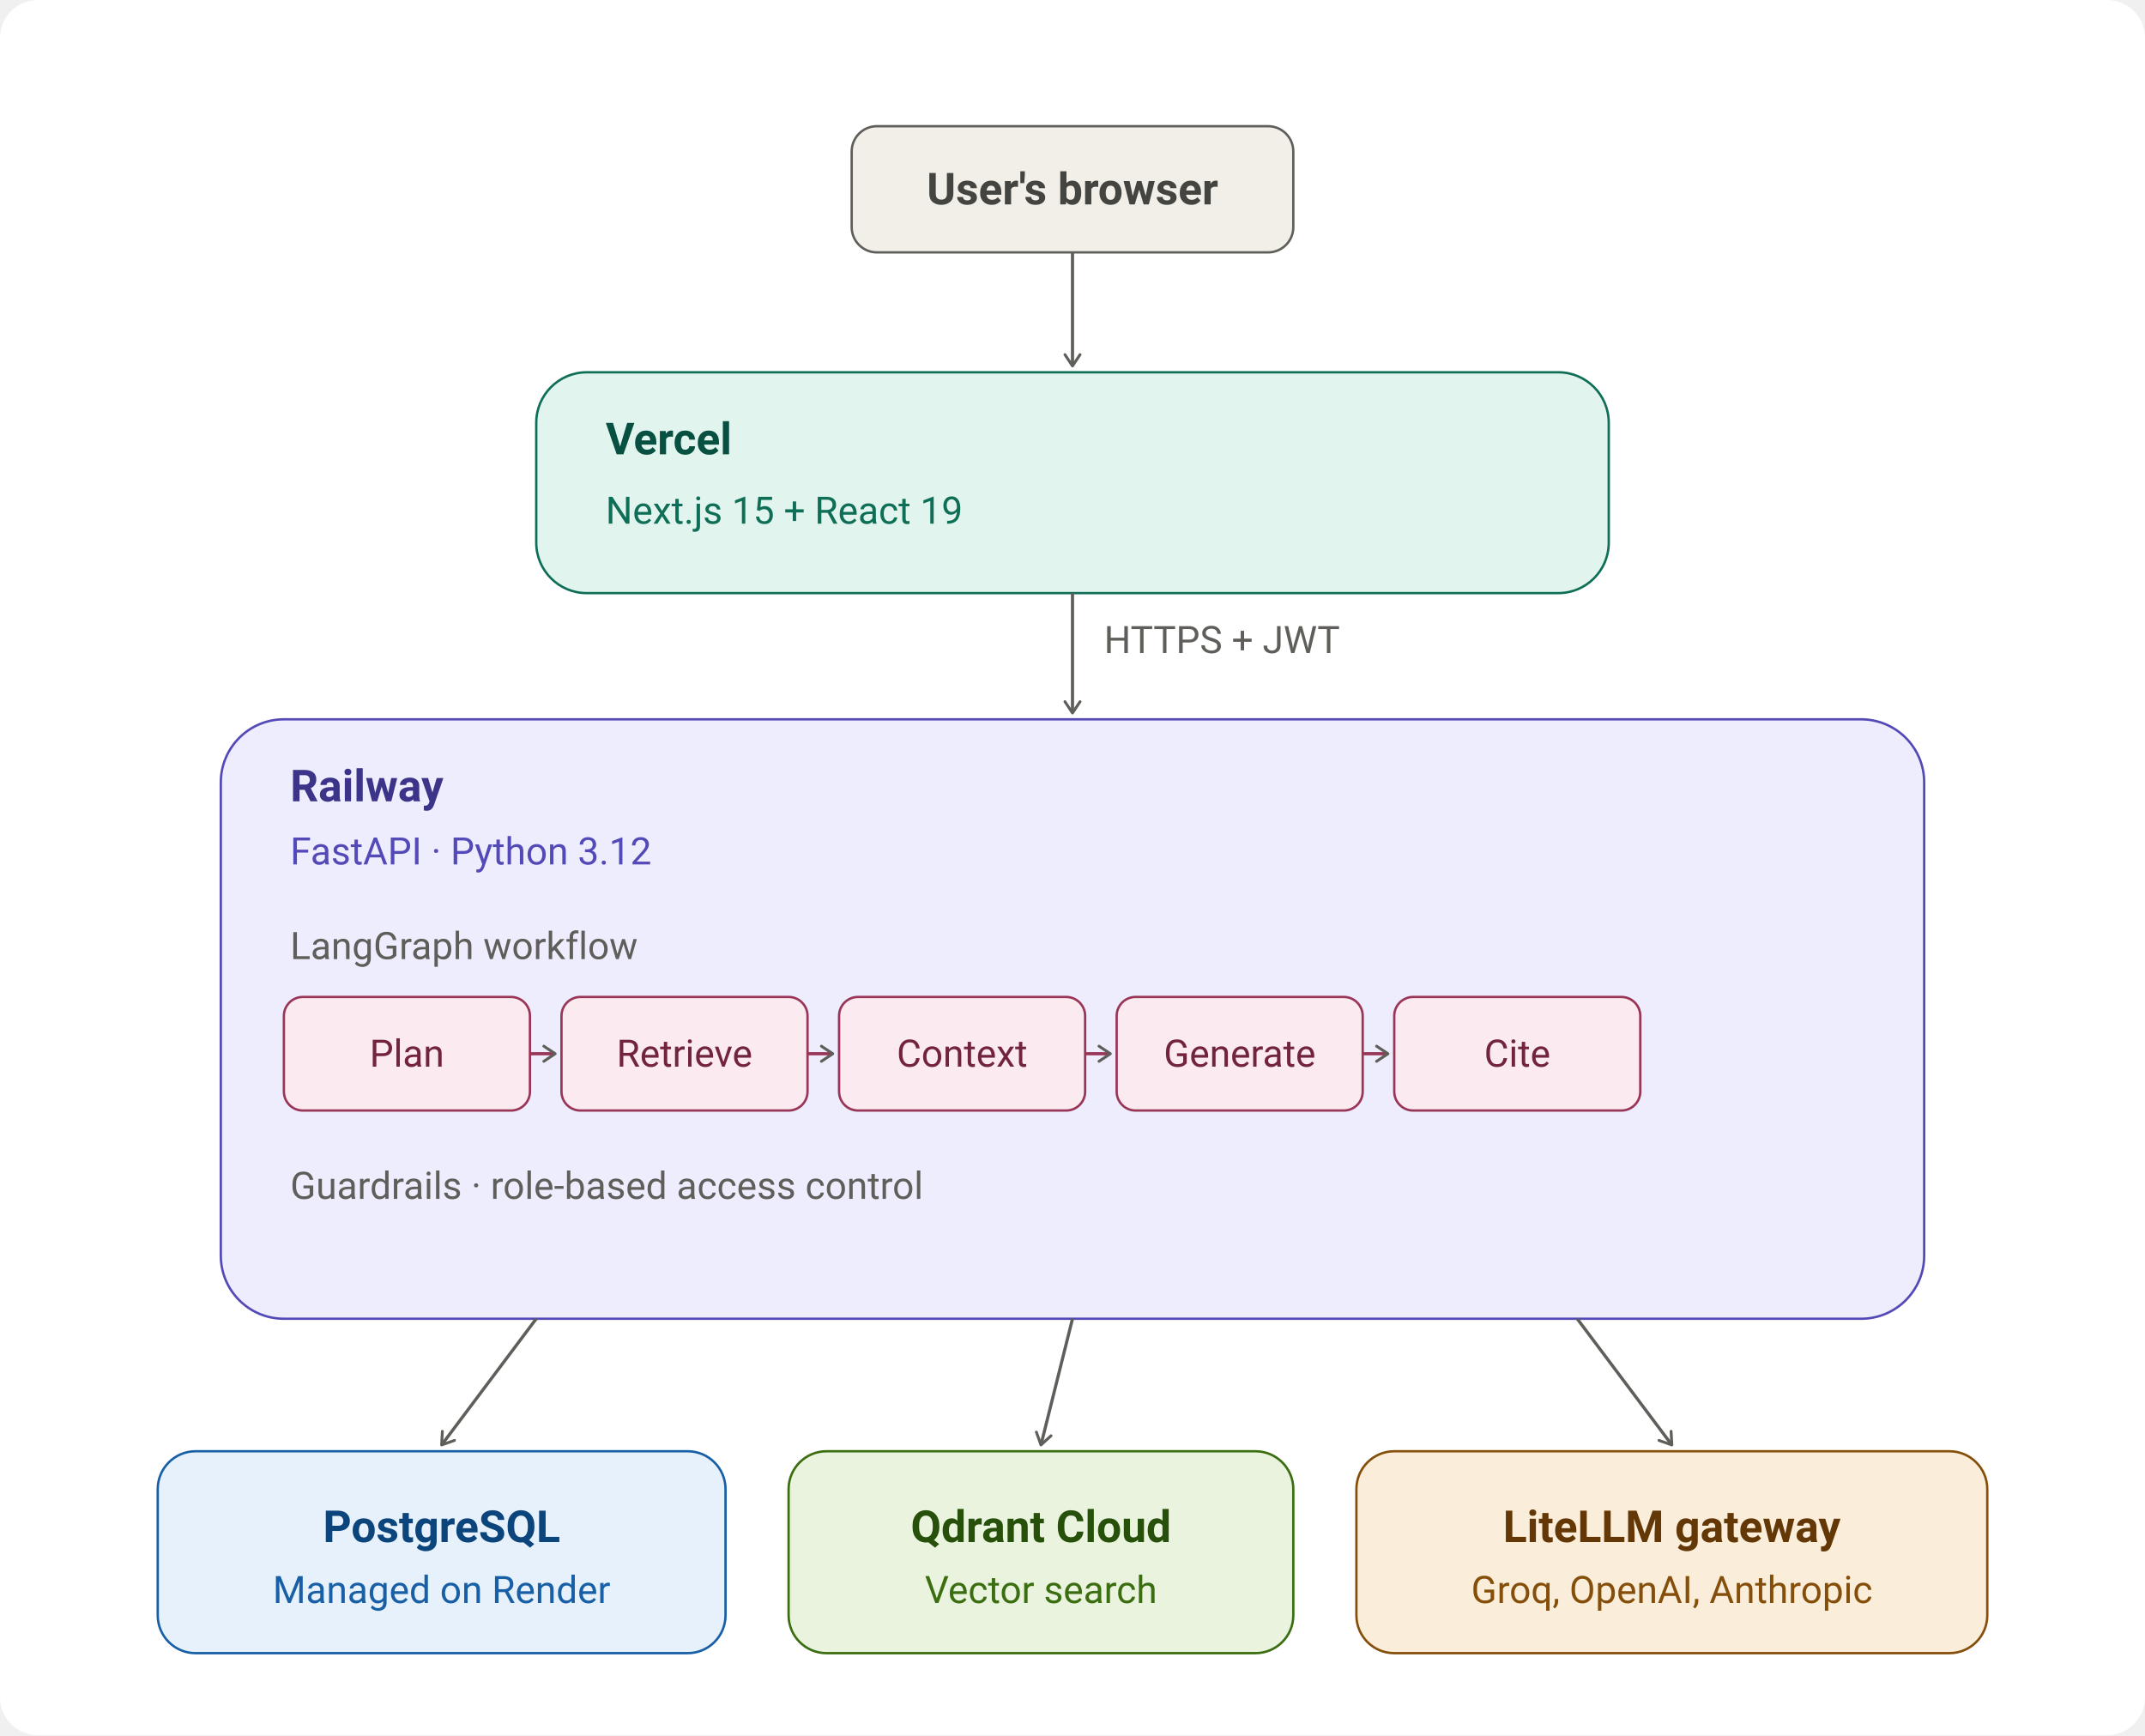
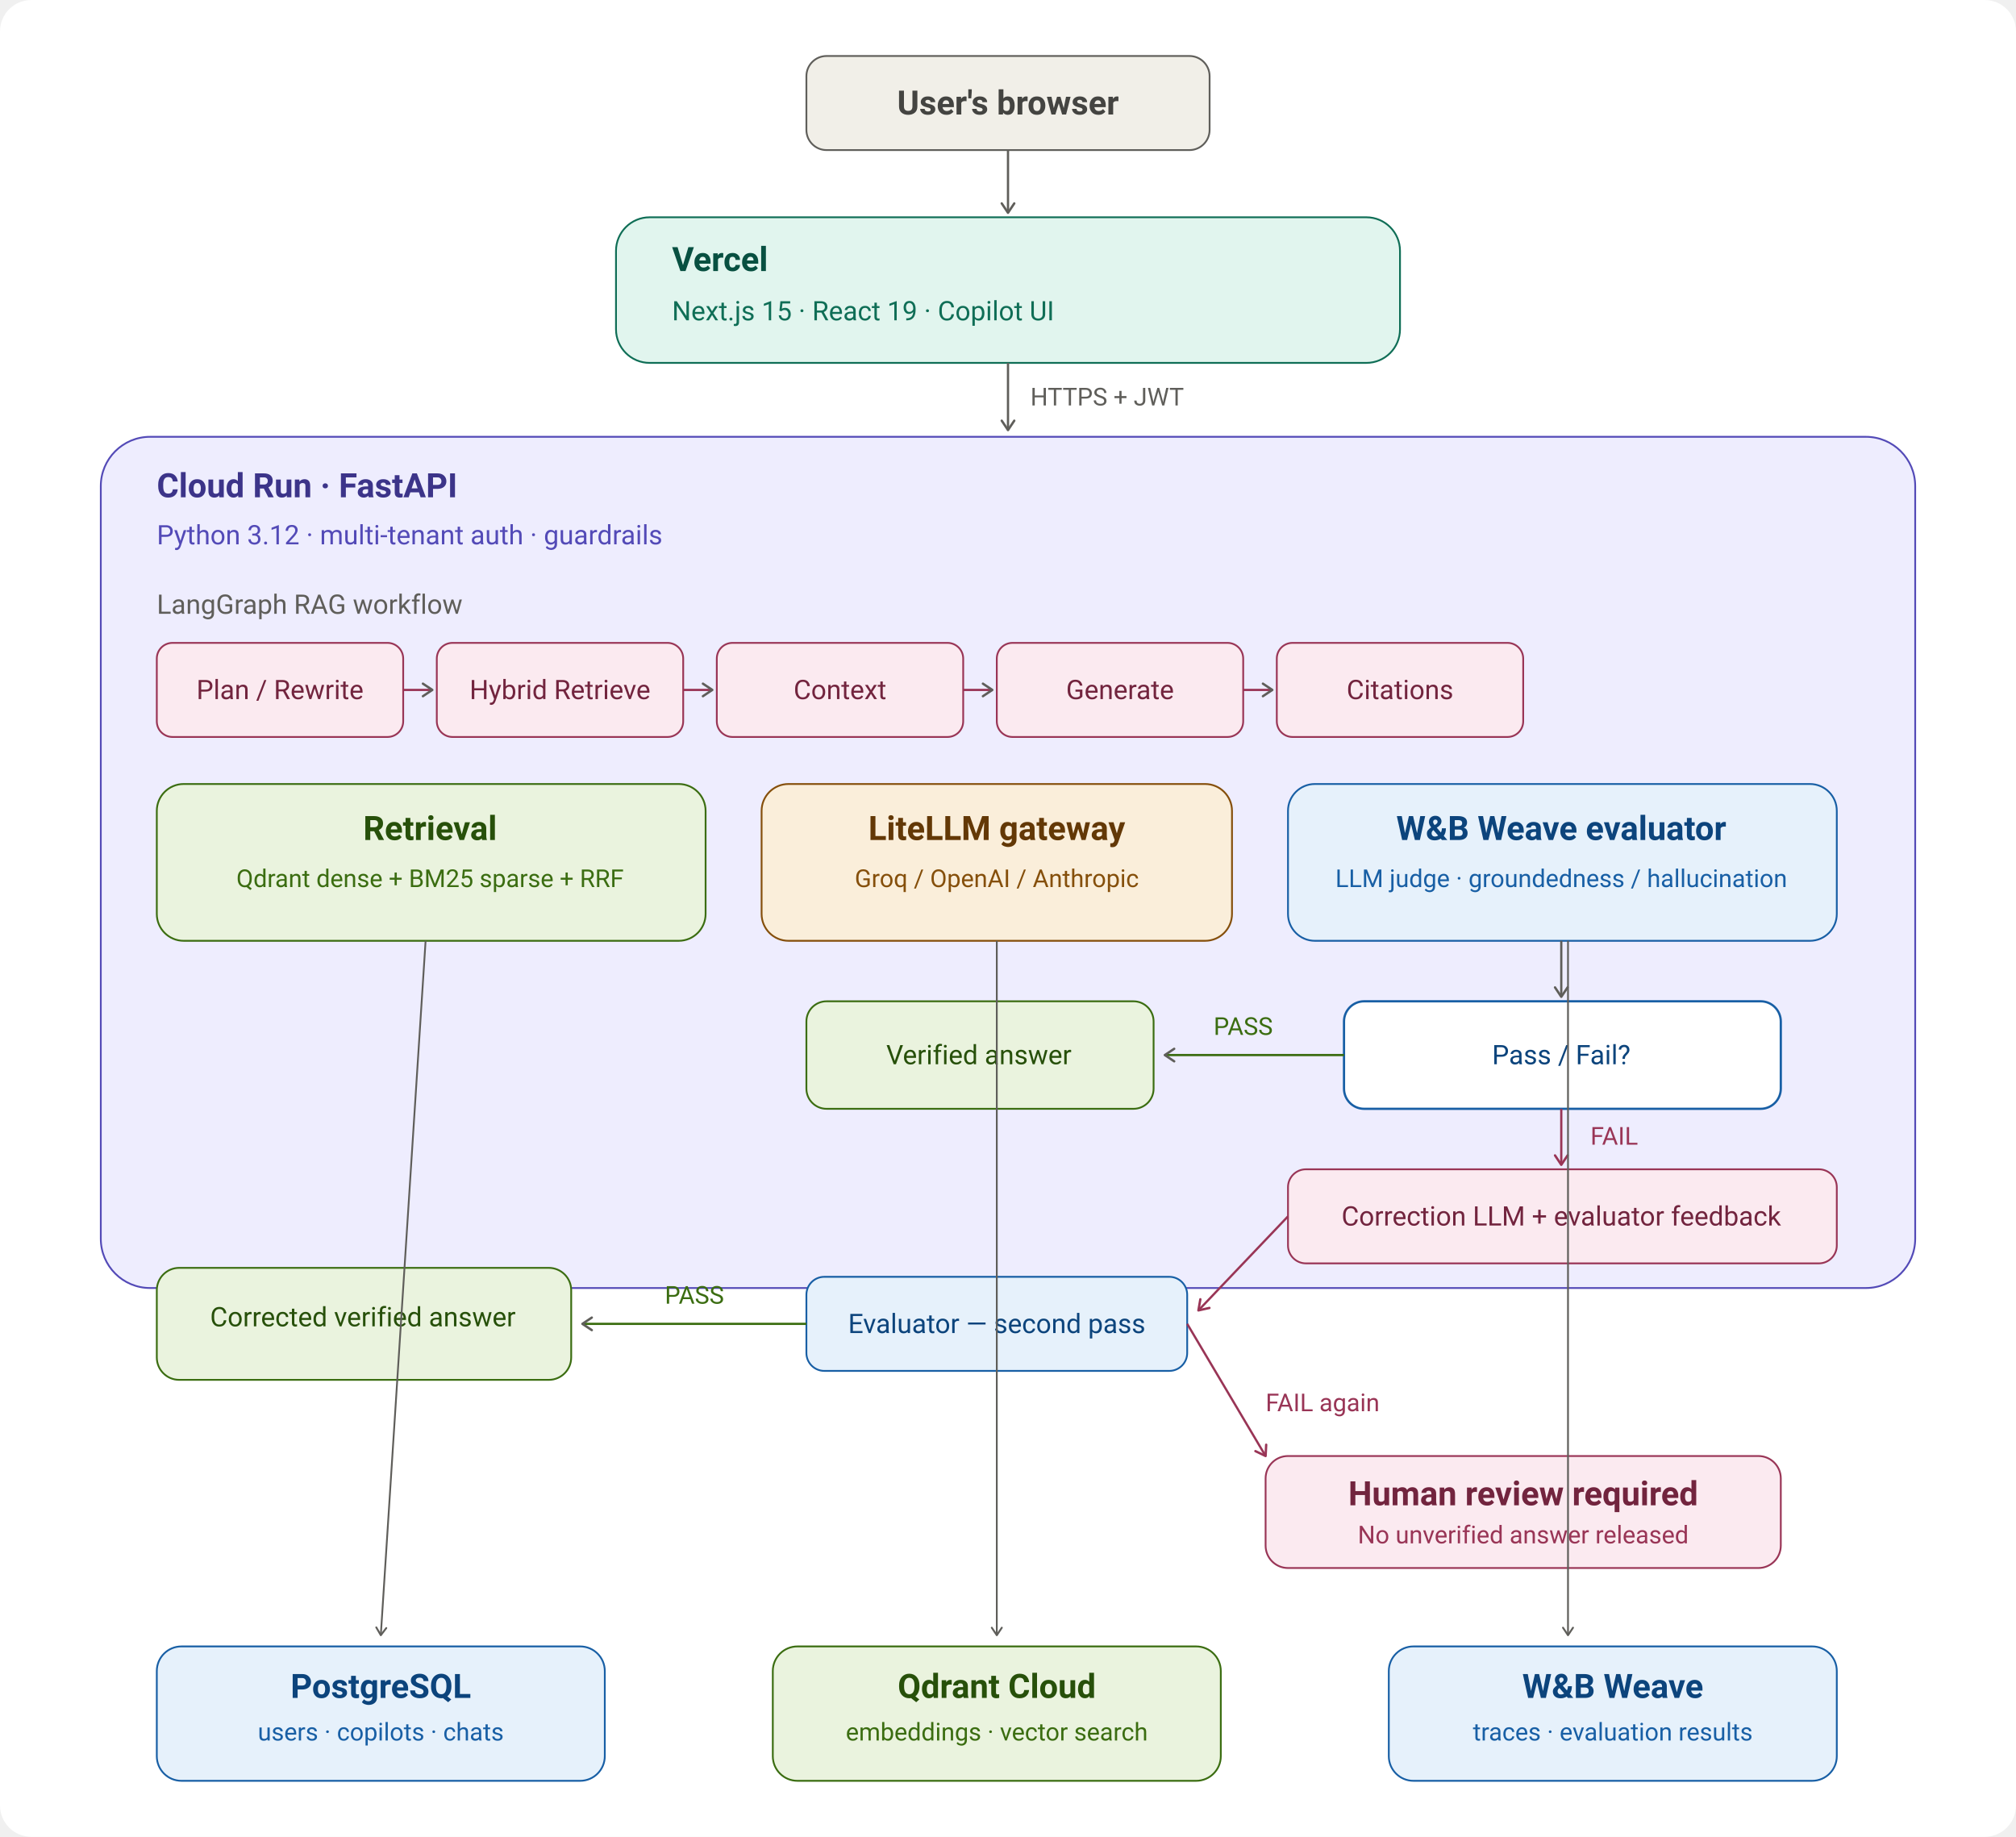
- <svg xmlns="http://www.w3.org/2000/svg" width="100%" viewBox="0 0 680 550" role="img">
+ <svg xmlns="http://www.w3.org/2000/svg" width="100%" viewBox="0 0 900 820" role="img" aria-labelledby="title desc">
  <defs>
-     <marker id="arrow" viewBox="0 0 10 10" refX="8" refY="5" markerWidth="6" markerHeight="6" orient="auto-start-reverse">
+     <marker id="arrow" viewBox="0 0 10 10" refX="8" refY="5" markerWidth="7" markerHeight="7" orient="auto-start-reverse">
      <path d="M2 1L8 5L2 9" fill="none" stroke="#5f5e5a" stroke-width="1.5" stroke-linecap="round" stroke-linejoin="round" />
+     </marker>
+     <marker id="arrowFail" viewBox="0 0 10 10" refX="8" refY="5" markerWidth="7" markerHeight="7" orient="auto">
+       <path d="M2 1L8 5L2 9" fill="none" stroke="#993556" stroke-width="1.5" stroke-linecap="round" stroke-linejoin="round" />
    </marker>
  </defs>
  <style>
-   text { font-family: -apple-system, BlinkMacSystemFont, "Segoe UI", Roboto, Helvetica, Arial, sans-serif; }
-   .th { font-size: 14px; font-weight: 600; }
-   .ts { font-size: 12px; font-weight: 400; }
-   rect.box { fill: #ffffff; }
-   @media (prefers-color-scheme: dark) {
-     svg { background: transparent; }
-   }
+  text { font-family:-apple-system,BlinkMacSystemFont,"Segoe UI",Roboto,Helvetica,Arial,sans-serif; }
+  .th { font-size:15px; font-weight:600; }
+  .ts { font-size:12px; font-weight:400; }
+  .small { font-size:11px; font-weight:400; }
</style>
-   <rect width="680" height="550" fill="#ffffff" rx="12" />
-   <rect x="270" y="40" width="140" height="40" rx="8" fill="#F1EFE8" stroke="#5F5E5A" stroke-width="0.75" />
-   <text class="th" x="340" y="60" text-anchor="middle" dominant-baseline="central" fill="#444441">User's browser</text>
-   <line x1="340" y1="80" x2="340" y2="116" stroke="#5F5E5A" stroke-width="1" marker-end="url(#arrow)" />
-   <rect x="170" y="118" width="340" height="70" rx="16" fill="#E1F5EE" stroke="#0F6E56" stroke-width="0.75" />
-   <text class="th" x="192" y="144" fill="#085041">Vercel</text>
-   <text class="ts" x="192" y="166" fill="#0F6E56">Next.js 15 + React 19</text>
-   <line x1="340" y1="188" x2="340" y2="226" stroke="#5F5E5A" stroke-width="1" marker-end="url(#arrow)" />
-   <text class="ts" x="350" y="207" fill="#5F5E5A">HTTPS + JWT</text>
-   <rect x="70" y="228" width="540" height="190" rx="20" fill="#EEEDFE" stroke="#534AB7" stroke-width="0.75" />
-   <text class="th" x="92" y="254" fill="#3C3489">Railway</text>
-   <text class="ts" x="92" y="274" fill="#534AB7">FastAPI · Python 3.12</text>
-   <text class="ts" x="92" y="304" fill="#5F5E5A">LangGraph workflow</text>
-   <rect x="90" y="316" width="78" height="36" rx="6" fill="#FBEAF0" stroke="#993556" stroke-width="0.75" />
-   <text class="ts" x="129" y="334" text-anchor="middle" dominant-baseline="central" fill="#72243E">Plan</text>
-   <line x1="168" y1="334" x2="176" y2="334" stroke="#993556" stroke-width="1" marker-end="url(#arrow)" />
-   <rect x="178" y="316" width="78" height="36" rx="6" fill="#FBEAF0" stroke="#993556" stroke-width="0.75" />
-   <text class="ts" x="217" y="334" text-anchor="middle" dominant-baseline="central" fill="#72243E">Retrieve</text>
-   <line x1="256" y1="334" x2="264" y2="334" stroke="#993556" stroke-width="1" marker-end="url(#arrow)" />
-   <rect x="266" y="316" width="78" height="36" rx="6" fill="#FBEAF0" stroke="#993556" stroke-width="0.75" />
-   <text class="ts" x="305" y="334" text-anchor="middle" dominant-baseline="central" fill="#72243E">Context</text>
-   <line x1="344" y1="334" x2="352" y2="334" stroke="#993556" stroke-width="1" marker-end="url(#arrow)" />
-   <rect x="354" y="316" width="78" height="36" rx="6" fill="#FBEAF0" stroke="#993556" stroke-width="0.75" />
-   <text class="ts" x="393" y="334" text-anchor="middle" dominant-baseline="central" fill="#72243E">Generate</text>
-   <line x1="432" y1="334" x2="440" y2="334" stroke="#993556" stroke-width="1" marker-end="url(#arrow)" />
-   <rect x="442" y="316" width="78" height="36" rx="6" fill="#FBEAF0" stroke="#993556" stroke-width="0.75" />
-   <text class="ts" x="481" y="334" text-anchor="middle" dominant-baseline="central" fill="#72243E">Cite</text>
-   <text class="ts" x="92" y="380" fill="#5F5E5A">Guardrails · role-based access control</text>
-   <line x1="170" y1="418" x2="140" y2="458" stroke="#5F5E5A" stroke-width="1" marker-end="url(#arrow)" />
-   <line x1="340" y1="418" x2="330" y2="458" stroke="#5F5E5A" stroke-width="1" marker-end="url(#arrow)" />
-   <line x1="500" y1="418" x2="530" y2="458" stroke="#5F5E5A" stroke-width="1" marker-end="url(#arrow)" />
-   <rect x="50" y="460" width="180" height="64" rx="12" fill="#E6F1FB" stroke="#185FA5" stroke-width="0.75" />
-   <text class="th" x="140" y="484" text-anchor="middle" dominant-baseline="central" fill="#0C447C">PostgreSQL</text>
-   <text class="ts" x="140" y="504" text-anchor="middle" dominant-baseline="central" fill="#185FA5">Managed on Render</text>
-   <rect x="250" y="460" width="160" height="64" rx="12" fill="#EAF3DE" stroke="#3B6D11" stroke-width="0.75" />
-   <text class="th" x="330" y="484" text-anchor="middle" dominant-baseline="central" fill="#27500A">Qdrant Cloud</text>
-   <text class="ts" x="330" y="504" text-anchor="middle" dominant-baseline="central" fill="#3B6D11">Vector search</text>
-   <rect x="430" y="460" width="200" height="64" rx="12" fill="#FAEEDA" stroke="#854F0B" stroke-width="0.75" />
-   <text class="th" x="530" y="484" text-anchor="middle" dominant-baseline="central" fill="#633806">LiteLLM gateway</text>
-   <text class="ts" x="530" y="504" text-anchor="middle" dominant-baseline="central" fill="#854F0B">Groq, OpenAI, Anthropic</text>
+   <rect width="900" height="820" fill="#ffffff" rx="14" />
+   <rect x="360" y="25" width="180" height="42" rx="9" fill="#F1EFE8" stroke="#5F5E5A" stroke-width="0.8" />
+   <text class="th" x="450" y="46" text-anchor="middle" dominant-baseline="central" fill="#444441">User's browser</text>
+   <line x1="450" y1="67" x2="450" y2="95" stroke="#5F5E5A" stroke-width="1" marker-end="url(#arrow)" />
+   <rect x="275" y="97" width="350" height="65" rx="15" fill="#E1F5EE" stroke="#0F6E56" stroke-width="0.8" />
+   <text class="th" x="300" y="121" fill="#085041">Vercel</text>
+   <text class="ts" x="300" y="143" fill="#0F6E56">Next.js 15 · React 19 · Copilot UI</text>
+   <line x1="450" y1="162" x2="450" y2="192" stroke="#5F5E5A" stroke-width="1" marker-end="url(#arrow)" />
+   <text class="small" x="460" y="181" fill="#5F5E5A">HTTPS + JWT</text>
+   <rect x="45" y="195" width="810" height="380" rx="22" fill="#EEEDFE" stroke="#534AB7" stroke-width="0.8" />
+   <text class="th" x="70" y="222" fill="#3C3489">Cloud Run · FastAPI</text>
+   <text class="ts" x="70" y="243" fill="#534AB7">Python 3.12 · multi-tenant auth · guardrails</text>
+   <text class="ts" x="70" y="274" fill="#5F5E5A">LangGraph RAG workflow</text>
+   <rect x="70" y="287" width="110" height="42" rx="7" fill="#FBEAF0" stroke="#993556" stroke-width="0.8" />
+   <text class="ts" x="125" y="308" text-anchor="middle" dominant-baseline="central" fill="#72243E">Plan / Rewrite</text>
+   <line x1="180" y1="308" x2="193" y2="308" stroke="#993556" stroke-width="1" marker-end="url(#arrow)" />
+   <rect x="195" y="287" width="110" height="42" rx="7" fill="#FBEAF0" stroke="#993556" stroke-width="0.8" />
+   <text class="ts" x="250" y="308" text-anchor="middle" dominant-baseline="central" fill="#72243E">Hybrid Retrieve</text>
+   <line x1="305" y1="308" x2="318" y2="308" stroke="#993556" stroke-width="1" marker-end="url(#arrow)" />
+   <rect x="320" y="287" width="110" height="42" rx="7" fill="#FBEAF0" stroke="#993556" stroke-width="0.8" />
+   <text class="ts" x="375" y="308" text-anchor="middle" dominant-baseline="central" fill="#72243E">Context</text>
+   <line x1="430" y1="308" x2="443" y2="308" stroke="#993556" stroke-width="1" marker-end="url(#arrow)" />
+   <rect x="445" y="287" width="110" height="42" rx="7" fill="#FBEAF0" stroke="#993556" stroke-width="0.8" />
+   <text class="ts" x="500" y="308" text-anchor="middle" dominant-baseline="central" fill="#72243E">Generate</text>
+   <line x1="555" y1="308" x2="568" y2="308" stroke="#993556" stroke-width="1" marker-end="url(#arrow)" />
+   <rect x="570" y="287" width="110" height="42" rx="7" fill="#FBEAF0" stroke="#993556" stroke-width="0.8" />
+   <text class="ts" x="625" y="308" text-anchor="middle" dominant-baseline="central" fill="#72243E">Citations</text>
+   <rect x="70" y="350" width="245" height="70" rx="12" fill="#EAF3DE" stroke="#3B6D11" stroke-width="0.8" />
+   <text class="th" x="192" y="375" text-anchor="middle" fill="#27500A">Retrieval</text>
+   <text class="small" x="192" y="396" text-anchor="middle" fill="#3B6D11">Qdrant dense + BM25 sparse + RRF</text>
+   <rect x="340" y="350" width="210" height="70" rx="12" fill="#FAEEDA" stroke="#854F0B" stroke-width="0.8" />
+   <text class="th" x="445" y="375" text-anchor="middle" fill="#633806">LiteLLM gateway</text>
+   <text class="small" x="445" y="396" text-anchor="middle" fill="#854F0B">Groq / OpenAI / Anthropic</text>
+   <rect x="575" y="350" width="245" height="70" rx="12" fill="#E6F1FB" stroke="#185FA5" stroke-width="0.8" />
+   <text class="th" x="697" y="375" text-anchor="middle" fill="#0C447C">W&amp;B Weave evaluator</text>
+   <text class="small" x="697" y="396" text-anchor="middle" fill="#185FA5">LLM judge · groundedness / hallucination</text>
+   <line x1="697" y1="420" x2="697" y2="445" stroke="#5F5E5A" stroke-width="1" marker-end="url(#arrow)" />
+   <rect x="600" y="447" width="195" height="48" rx="9" fill="#ffffff" stroke="#185FA5" stroke-width="1" />
+   <text class="ts" x="697" y="471" text-anchor="middle" dominant-baseline="central" fill="#0C447C">Pass / Fail?</text>
+   <line x1="600" y1="471" x2="520" y2="471" stroke="#3B6D11" stroke-width="1" marker-end="url(#arrow)" />
+   <text class="small" x="555" y="462" text-anchor="middle" fill="#3B6D11">PASS</text>
+   <rect x="360" y="447" width="155" height="48" rx="9" fill="#EAF3DE" stroke="#3B6D11" stroke-width="0.8" />
+   <text class="ts" x="437" y="471" text-anchor="middle" dominant-baseline="central" fill="#27500A">Verified answer</text>
+   <line x1="697" y1="495" x2="697" y2="520" stroke="#993556" stroke-width="1" marker-end="url(#arrowFail)" />
+   <text class="small" x="710" y="511" fill="#993556">FAIL</text>
+   <rect x="575" y="522" width="245" height="42" rx="8" fill="#FBEAF0" stroke="#993556" stroke-width="0.8" />
+   <text class="ts" x="697" y="543" text-anchor="middle" dominant-baseline="central" fill="#72243E">Correction LLM + evaluator feedback</text>
+   <line x1="575" y1="543" x2="535" y2="585" stroke="#993556" stroke-width="1" marker-end="url(#arrowFail)" />
+   <rect x="360" y="570" width="170" height="42" rx="8" fill="#E6F1FB" stroke="#185FA5" stroke-width="0.8" />
+   <text class="ts" x="445" y="591" text-anchor="middle" dominant-baseline="central" fill="#0C447C">Evaluator — second pass</text>
+   <line x1="530" y1="591" x2="565" y2="650" stroke="#993556" stroke-width="1" marker-end="url(#arrowFail)" />
+   <text class="small" x="565" y="630" fill="#993556">FAIL again</text>
+   <rect x="565" y="650" width="230" height="50" rx="10" fill="#FBEAF0" stroke="#993556" stroke-width="0.8" />
+   <text class="th" x="680" y="672" text-anchor="middle" fill="#72243E">Human review required</text>
+   <text class="small" x="680" y="689" text-anchor="middle" fill="#993556">No unverified answer released</text>
+   <line x1="360" y1="591" x2="260" y2="591" stroke="#3B6D11" stroke-width="1" marker-end="url(#arrow)" />
+   <text class="small" x="310" y="582" text-anchor="middle" fill="#3B6D11">PASS</text>
+   <rect x="70" y="566" width="185" height="50" rx="10" fill="#EAF3DE" stroke="#3B6D11" stroke-width="0.8" />
+   <text class="ts" x="162" y="588" text-anchor="middle" dominant-baseline="central" fill="#27500A">Corrected verified answer</text>
+   <line x1="190" y1="420" x2="170" y2="730" stroke="#5F5E5A" stroke-width="0.8" marker-end="url(#arrow)" />
+   <line x1="445" y1="420" x2="445" y2="730" stroke="#5F5E5A" stroke-width="0.8" marker-end="url(#arrow)" />
+   <line x1="700" y1="420" x2="700" y2="730" stroke="#5F5E5A" stroke-width="0.8" marker-end="url(#arrow)" />
+   <rect x="70" y="735" width="200" height="60" rx="11" fill="#E6F1FB" stroke="#185FA5" stroke-width="0.8" />
+   <text class="th" x="170" y="758" text-anchor="middle" fill="#0C447C">PostgreSQL</text>
+   <text class="small" x="170" y="777" text-anchor="middle" fill="#185FA5">users · copilots · chats</text>
+   <rect x="345" y="735" width="200" height="60" rx="11" fill="#EAF3DE" stroke="#3B6D11" stroke-width="0.8" />
+   <text class="th" x="445" y="758" text-anchor="middle" fill="#27500A">Qdrant Cloud</text>
+   <text class="small" x="445" y="777" text-anchor="middle" fill="#3B6D11">embeddings · vector search</text>
+   <rect x="620" y="735" width="200" height="60" rx="11" fill="#E6F1FB" stroke="#185FA5" stroke-width="0.8" />
+   <text class="th" x="720" y="758" text-anchor="middle" fill="#0C447C">W&amp;B Weave</text>
+   <text class="small" x="720" y="777" text-anchor="middle" fill="#185FA5">traces · evaluation results</text>
</svg>
